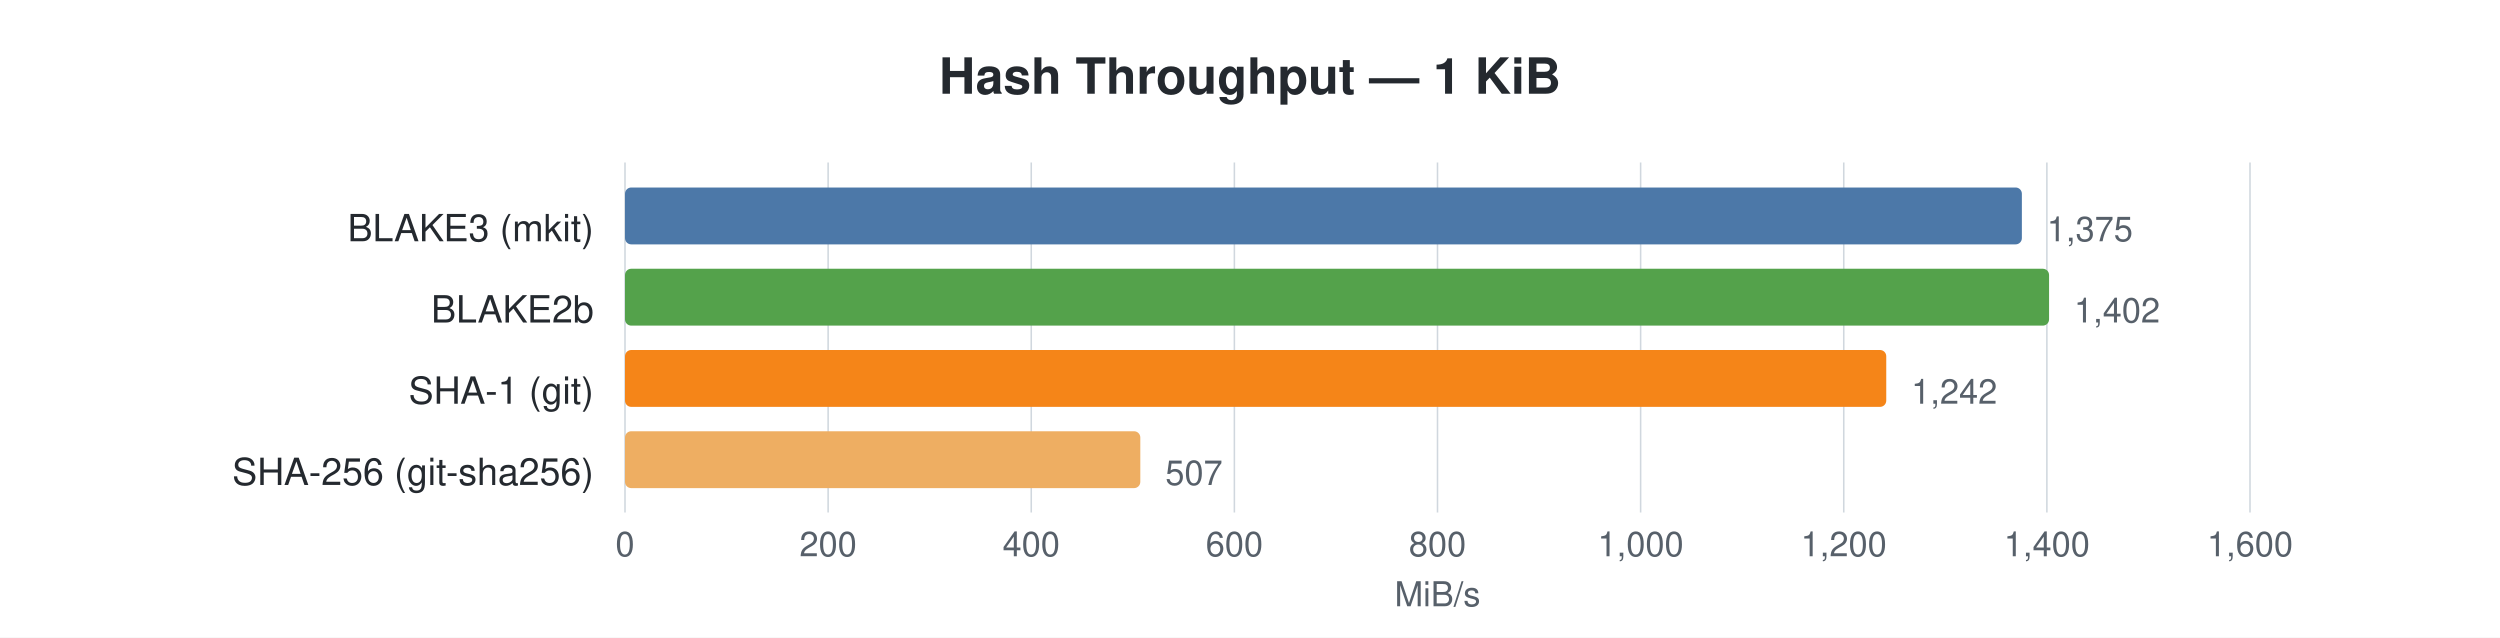
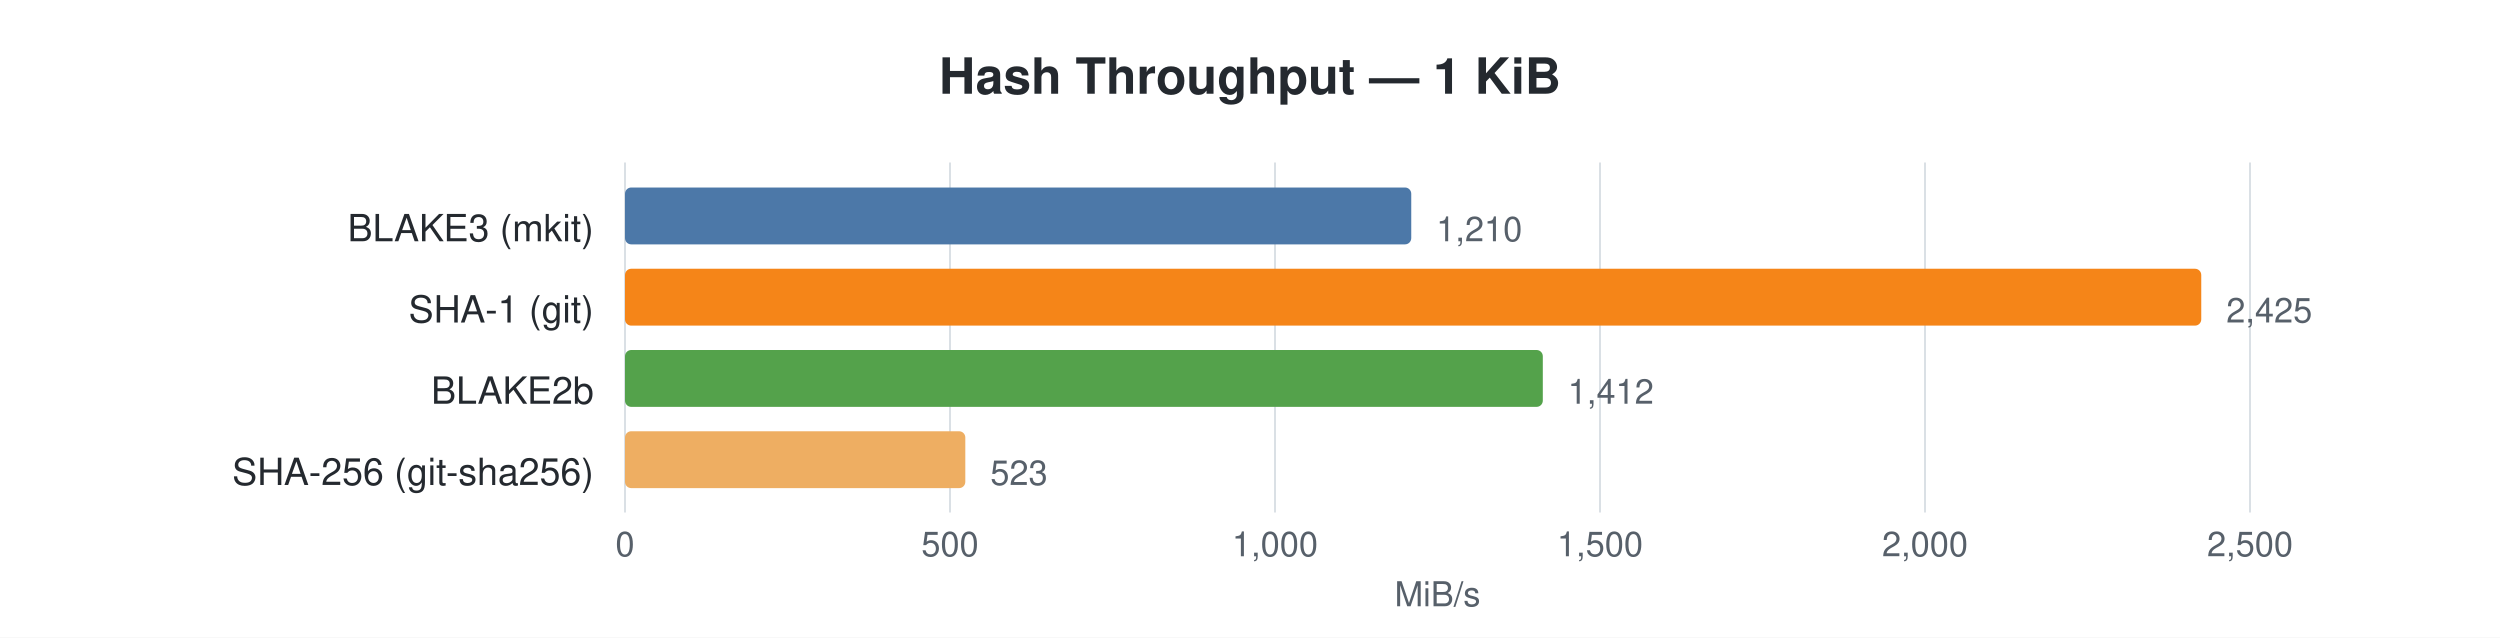
<svg xmlns="http://www.w3.org/2000/svg" width="800" height="204" viewBox="0 0 800 204">
  <style>
text { font-family: -apple-system, BlinkMacSystemFont, "Segoe UI", Helvetica, Arial, sans-serif; }
.title { font-size: 16px; font-weight: 600; fill: #24292f; }
.label { font-size: 12px; fill: #24292f; }
.value { font-size: 11px; fill: #57606a; }
.axis-label { font-size: 11px; fill: #57606a; }
.grid { stroke: #d0d7de; stroke-width: 0.5; }
</style>
  <rect width="100%" height="100%" fill="white" />
  <text x="400.0" y="30" text-anchor="middle" class="title">Hash Throughput — 1 KiB</text>
  <line x1="200.0" y1="52.0" x2="200.0" y2="164.0" class="grid" />
  <text x="200.0" y="178.0" text-anchor="middle" class="axis-label">0</text>
-   <line x1="265.0" y1="52.0" x2="265.0" y2="164.0" class="grid" />
-   <text x="265.0" y="178.0" text-anchor="middle" class="axis-label">200</text>
-   <line x1="330.0" y1="52.0" x2="330.0" y2="164.0" class="grid" />
-   <text x="330.0" y="178.0" text-anchor="middle" class="axis-label">400</text>
-   <line x1="395.0" y1="52.0" x2="395.0" y2="164.0" class="grid" />
-   <text x="395.0" y="178.0" text-anchor="middle" class="axis-label">600</text>
-   <line x1="460.0" y1="52.0" x2="460.0" y2="164.0" class="grid" />
-   <text x="460.0" y="178.0" text-anchor="middle" class="axis-label">800</text>
-   <line x1="525.0" y1="52.0" x2="525.0" y2="164.0" class="grid" />
-   <text x="525.0" y="178.0" text-anchor="middle" class="axis-label">1,000</text>
-   <line x1="590.0" y1="52.0" x2="590.0" y2="164.0" class="grid" />
-   <text x="590.0" y="178.0" text-anchor="middle" class="axis-label">1,200</text>
-   <line x1="655.0" y1="52.0" x2="655.0" y2="164.0" class="grid" />
-   <text x="655.0" y="178.0" text-anchor="middle" class="axis-label">1,400</text>
+   <line x1="304.0" y1="52.0" x2="304.0" y2="164.0" class="grid" />
+   <text x="304.0" y="178.0" text-anchor="middle" class="axis-label">500</text>
+   <line x1="408.0" y1="52.0" x2="408.0" y2="164.0" class="grid" />
+   <text x="408.0" y="178.0" text-anchor="middle" class="axis-label">1,000</text>
+   <line x1="512.0" y1="52.0" x2="512.0" y2="164.0" class="grid" />
+   <text x="512.0" y="178.0" text-anchor="middle" class="axis-label">1,500</text>
+   <line x1="616.0" y1="52.0" x2="616.0" y2="164.0" class="grid" />
+   <text x="616.0" y="178.0" text-anchor="middle" class="axis-label">2,000</text>
  <line x1="720.0" y1="52.0" x2="720.0" y2="164.0" class="grid" />
-   <text x="720.0" y="178.0" text-anchor="middle" class="axis-label">1,600</text>
+   <text x="720.0" y="178.0" text-anchor="middle" class="axis-label">2,500</text>
  <text x="460.0" y="194.0" text-anchor="middle" class="axis-label">MiB/s</text>
  <text x="190.0" y="77.2" text-anchor="end" class="label">BLAKE3 (mkit)</text>
-   <rect x="200.0" y="60.0" width="447.0" height="18.2" rx="2" fill="#4C78A8" />
-   <text x="655.0" y="77.2" class="value">1,375</text>
-   <text x="190.0" y="103.2" text-anchor="end" class="label">BLAKE2b</text>
-   <rect x="200.0" y="86.0" width="455.7" height="18.2" rx="2" fill="#54A24B" />
-   <text x="663.7" y="103.2" class="value">1,402</text>
-   <text x="190.0" y="129.2" text-anchor="end" class="label">SHA-1 (git)</text>
-   <rect x="200.0" y="112.0" width="403.6" height="18.2" rx="2" fill="#F58518" />
-   <text x="611.6" y="129.2" class="value">1,242</text>
+   <rect x="200.0" y="60.0" width="251.6" height="18.2" rx="2" fill="#4C78A8" />
+   <text x="459.6" y="77.2" class="value">1,210</text>
+   <text x="190.0" y="103.2" text-anchor="end" class="label">SHA-1 (git)</text>
+   <rect x="200.0" y="86.0" width="504.4" height="18.2" rx="2" fill="#F58518" />
+   <text x="712.4" y="103.2" class="value">2,425</text>
+   <text x="190.0" y="129.2" text-anchor="end" class="label">BLAKE2b</text>
+   <rect x="200.0" y="112.0" width="293.7" height="18.2" rx="2" fill="#54A24B" />
+   <text x="501.7" y="129.2" class="value">1,412</text>
  <text x="190.0" y="155.2" text-anchor="end" class="label">SHA-256 (git-sha256)</text>
-   <rect x="200.0" y="138.0" width="164.9" height="18.2" rx="2" fill="#EEAE62" />
-   <text x="372.9" y="155.2" class="value">507</text>
+   <rect x="200.0" y="138.0" width="108.9" height="18.2" rx="2" fill="#EEAE62" />
+   <text x="316.9" y="155.2" class="value">523</text>
</svg>
